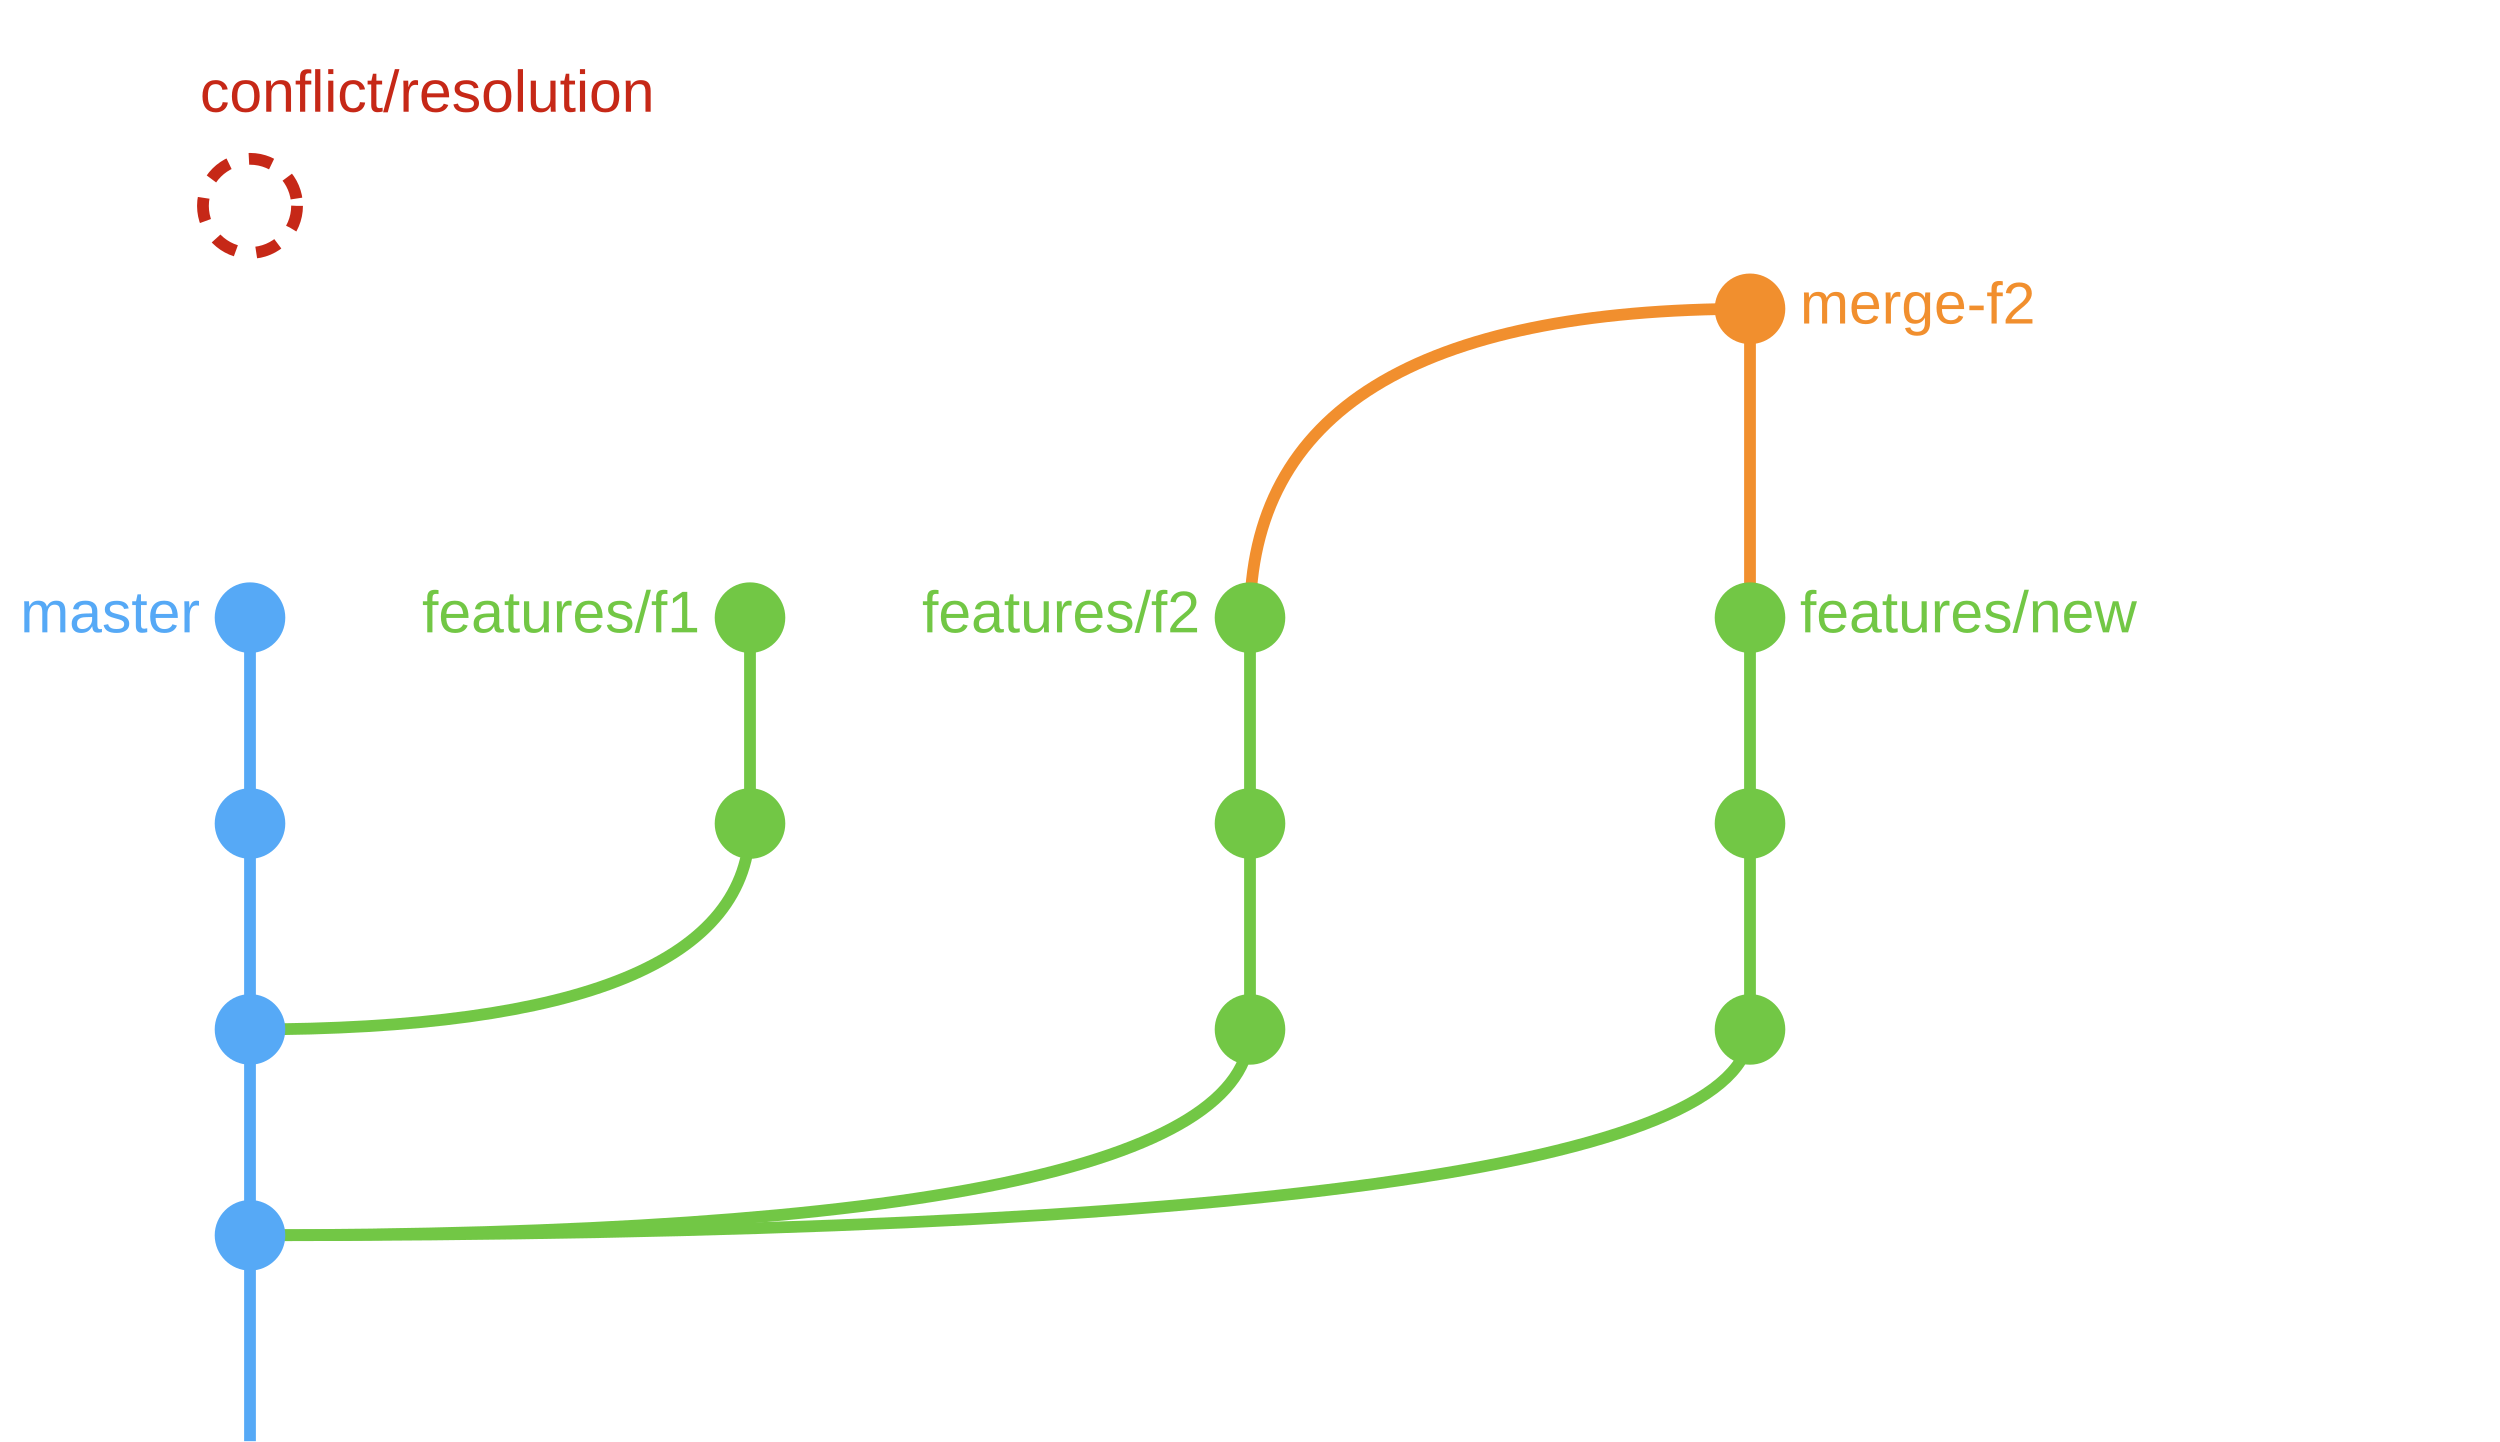
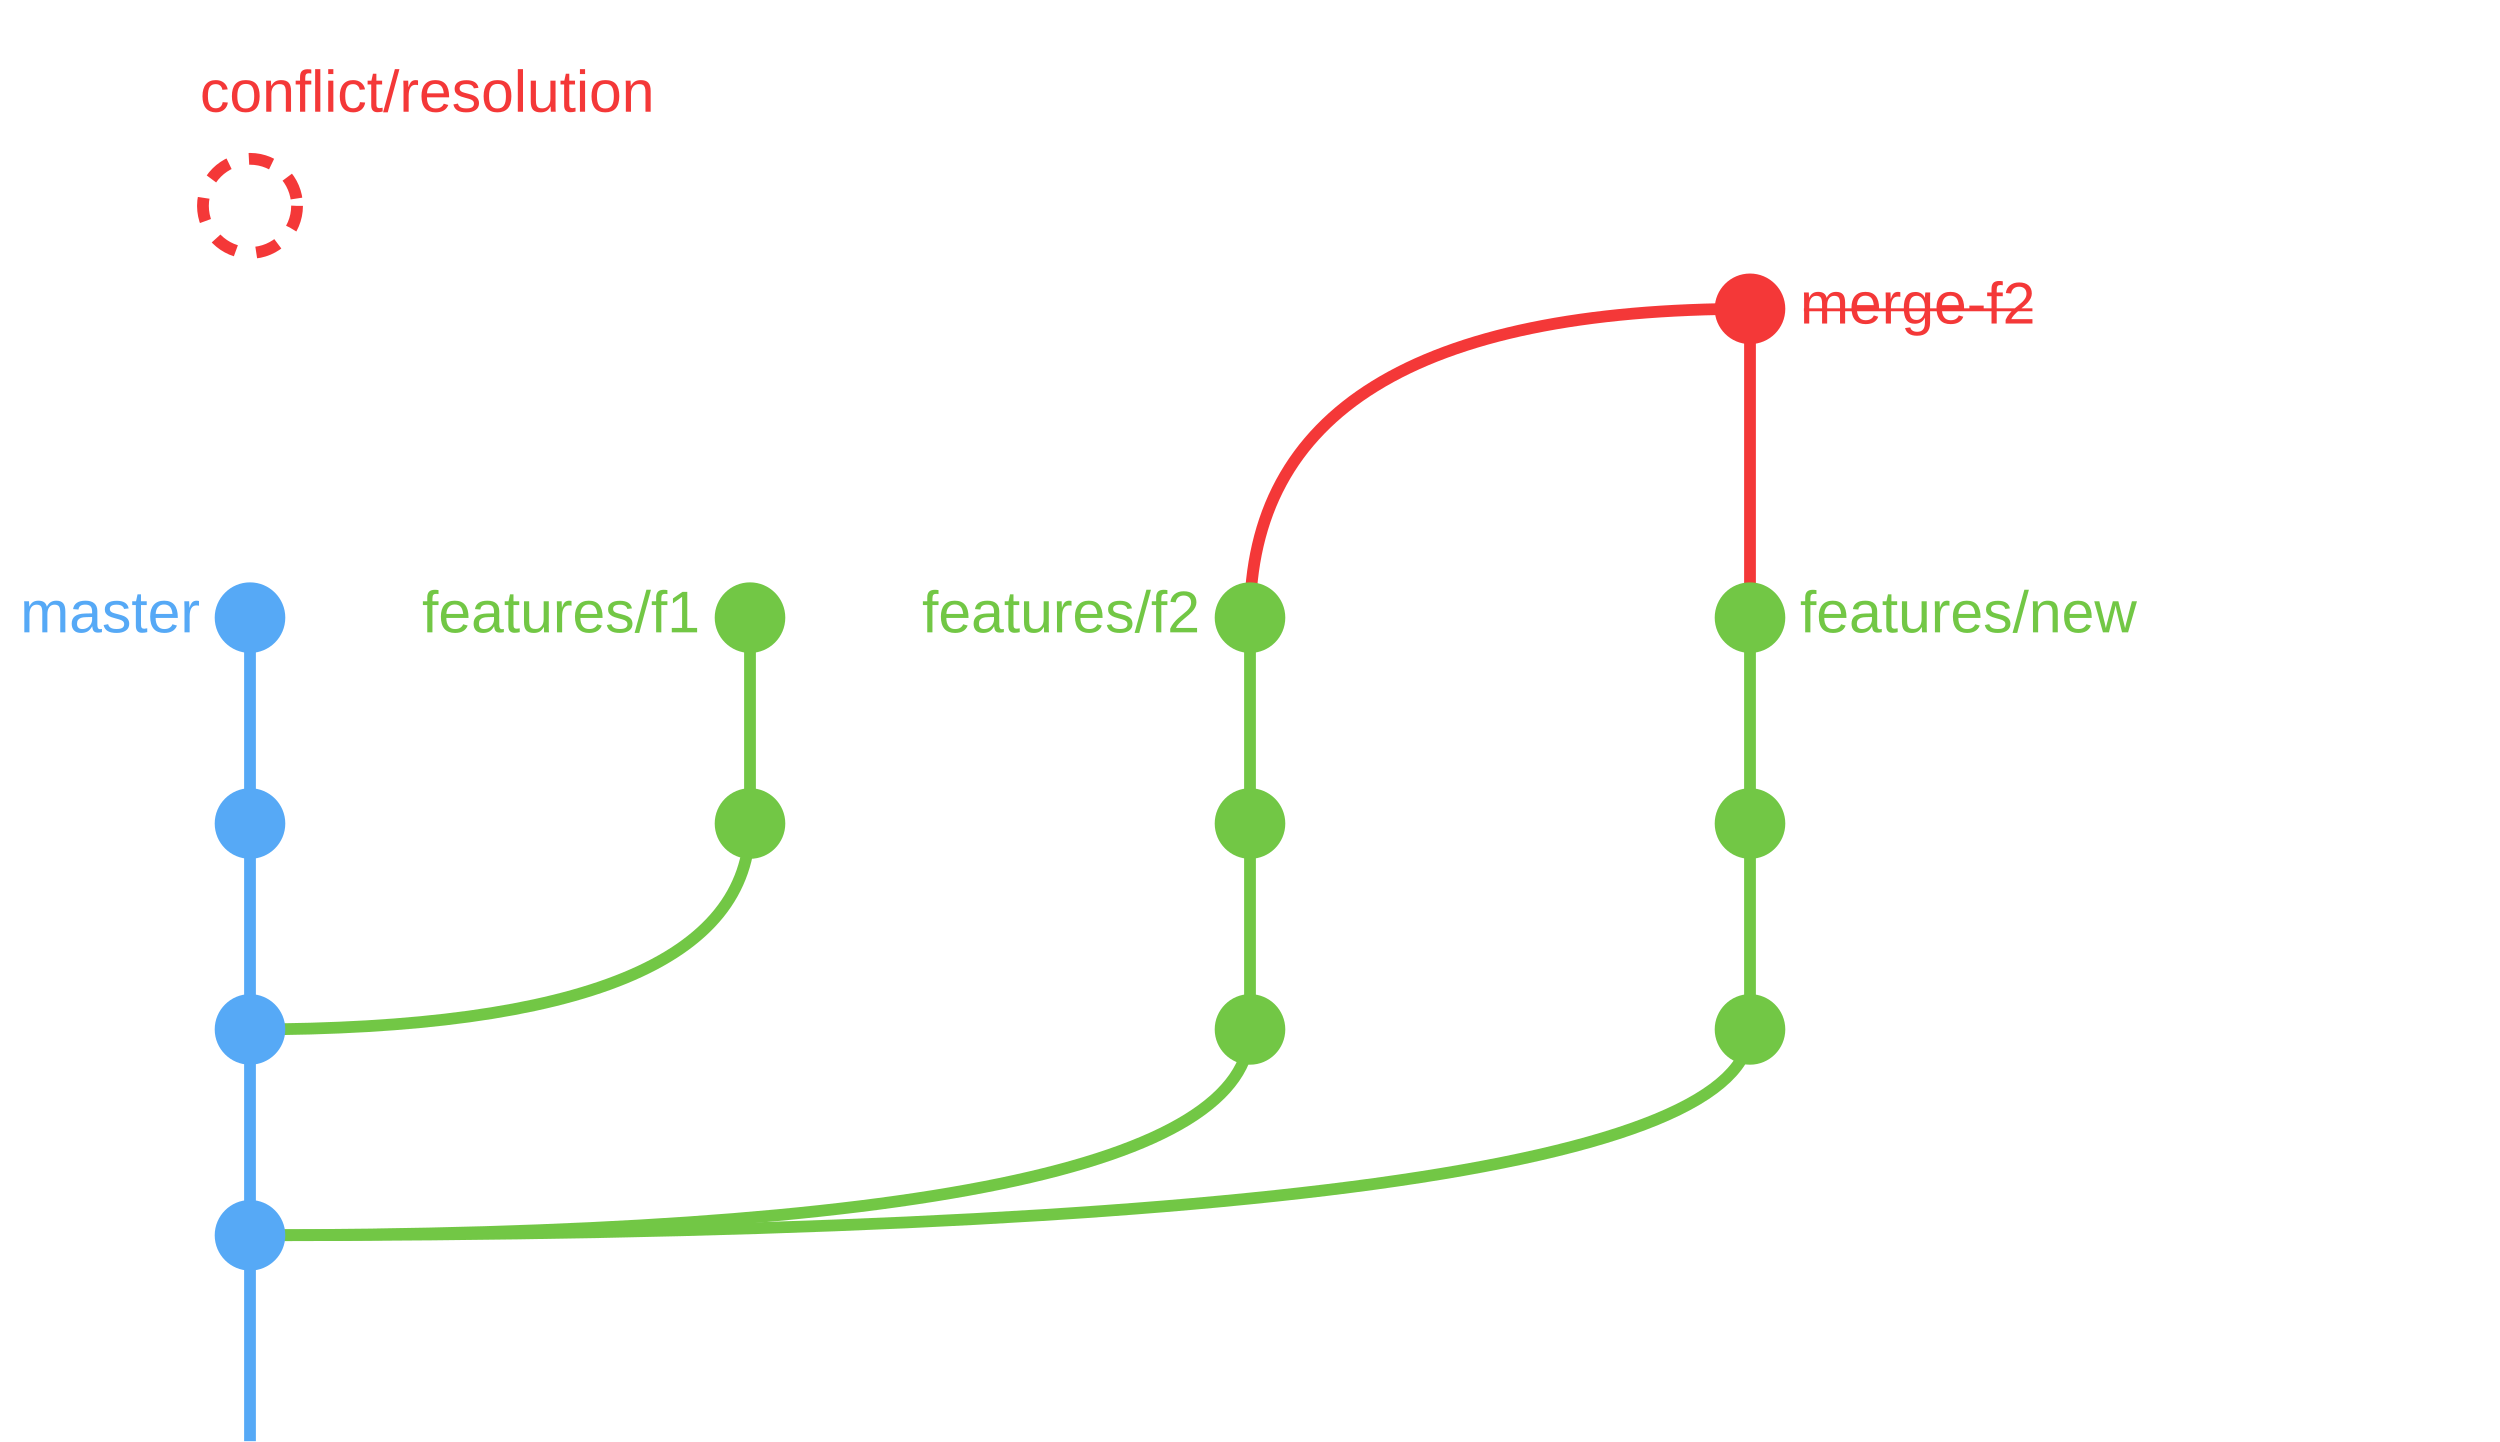
<svg xmlns="http://www.w3.org/2000/svg" version="1.1" id="Layer_1" height="490" width="850">
  <g>
-     <text x="85" y="70" dx="-17" dy="-32" font-size="20" fill="rgb(198,40,23)" font-family="Arial">conflict/resolution
+     <text x="85" y="70" dx="-17" dy="-32" font-size="20" fill="rgb(244,56,56)" font-family="Arial">conflict/resolution
    </text>
-     <circle cx="85" cy="70" r="16" fill="none" stroke-dasharray="8,7" stroke="rgb(198,40,23)" stroke-width="4" />
+     <circle cx="85" cy="70" r="16" fill="none" stroke-dasharray="8,7" stroke="rgb(244,56,56)" stroke-width="4" />
  </g>
  <g>
-     <path d="M 425 210 Q 425 105 595 105" stroke="rgb(241,143,46)" stroke-width="4" fill="none" />
-     <line x1="595" y1="210" x2="595" y2="105" stroke="rgb(241,143,46)" stroke-width="4" />
-     <circle cx="595" cy="105" r="12" fill="rgb(241,143,46)" />
-     <text x="595" y="105" dx="17" dy="5" font-size="20" fill="rgb(241,143,46)" font-family="Arial" text-anchor="start">
+     <path d="M 425 210 Q 425 105 595 105" stroke="rgb(244,56,56)" stroke-width="4" fill="none" />
+     <line x1="595" y1="210" x2="595" y2="105" stroke="rgb(244,56,56)" stroke-width="4" />
+     <circle cx="595" cy="105" r="12" fill="rgb(244,56,56)" />
+     <text x="595" y="105" dx="17" dy="5" font-size="20" fill="rgb(244,56,56)" font-family="Arial" text-anchor="start" text-decoration="line-through">
      merge-f2
    </text>
  </g>
  <g>
    <g>
      <path d="M 85 420 Q 595 420 595 350" stroke="rgb(114,199,69)" stroke-width="4" fill="none" />
      <circle cx="595" cy="350" r="12" fill="rgb(114,199,69)" />
      <text x="595" y="350" dx="17" dy="5" font-size="20" fill="rgb(114,199,69)" font-family="Arial" text-anchor="start" />
    </g>
    <g>
      <line x1="595" y1="350" x2="595" y2="280" stroke="rgb(114,199,69)" stroke-width="4" />
      <circle cx="595" cy="280" r="12" fill="rgb(114,199,69)" />
      <text x="595" y="280" dx="17" dy="5" font-size="20" fill="rgb(114,199,69)" font-family="Arial" text-anchor="start" />
    </g>
    <g>
      <line x1="595" y1="280" x2="595" y2="210" stroke="rgb(114,199,69)" stroke-width="4" />
      <circle cx="595" cy="210" r="12" fill="rgb(114,199,69)" />
      <text x="595" y="210" dx="17" dy="5" font-size="20" fill="rgb(114,199,69)" font-family="Arial" text-anchor="start">features/new
      </text>
    </g>
  </g>
  <g>
    <g>
      <path d="M 85 420 Q 425 420 425 350" stroke="rgb(114,199,69)" stroke-width="4" fill="none" />
      <circle cx="425" cy="350" r="12" fill="rgb(114,199,69)" />
      <text x="425" y="350" dx="-17" dy="5" font-size="20" fill="rgb(114,199,69)" font-family="Arial" text-anchor="end" />
    </g>
    <g>
      <line x1="425" y1="350" x2="425" y2="280" stroke="rgb(114,199,69)" stroke-width="4" />
      <circle cx="425" cy="280" r="12" fill="rgb(114,199,69)" />
      <text x="425" y="280" dx="-17" dy="5" font-size="20" fill="rgb(114,199,69)" font-family="Arial" text-anchor="end" />
    </g>
    <g>
      <line x1="425" y1="280" x2="425" y2="210" stroke="rgb(114,199,69)" stroke-width="4" />
      <circle cx="425" cy="210" r="12" fill="rgb(114,199,69)" />
      <text x="425" y="210" dx="-17" dy="5" font-size="20" fill="rgb(114,199,69)" font-family="Arial" text-anchor="end">
        features/f2
      </text>
    </g>
  </g>
  <g>
    <g>
      <path d="M 85 350 Q 255 350 255 280" stroke="rgb(114,199,69)" stroke-width="4" fill="none" />
      <circle cx="255" cy="280" r="12" fill="rgb(114,199,69)" />
      <text x="255" y="280" dx="-17" dy="5" font-size="20" fill="rgb(114,199,69)" font-family="Arial" text-anchor="end" />
    </g>
    <g>
      <line x1="255" y1="280" x2="255" y2="210" stroke="rgb(114,199,69)" stroke-width="4" />
      <circle cx="255" cy="210" r="12" fill="rgb(114,199,69)" />
      <text x="255" y="210" dx="-17" dy="5" font-size="20" fill="rgb(114,199,69)" font-family="Arial" text-anchor="end">
        features/f1
      </text>
    </g>
  </g>
  <g>
    <g>
      <line x1="85" y1="490" x2="85" y2="420" stroke="rgb(86,169,246)" stroke-width="4" />
      <circle cx="85" cy="420" r="12" fill="rgb(86,169,246)" />
      <text x="85" y="420" dx="-17" dy="5" font-size="20" fill="rgb(86,169,246)" font-family="Arial" text-anchor="end" />
    </g>
    <g>
      <line x1="85" y1="420" x2="85" y2="350" stroke="rgb(86,169,246)" stroke-width="4" />
      <circle cx="85" cy="350" r="12" fill="rgb(86,169,246)" />
      <text x="85" y="350" dx="-17" dy="5" font-size="20" fill="rgb(86,169,246)" font-family="Arial" text-anchor="end" />
    </g>
    <g>
      <line x1="85" y1="350" x2="85" y2="280" stroke="rgb(86,169,246)" stroke-width="4" />
      <circle cx="85" cy="280" r="12" fill="rgb(86,169,246)" />
      <text x="85" y="280" dx="-17" dy="5" font-size="20" fill="rgb(86,169,246)" font-family="Arial" text-anchor="end" />
    </g>
    <g>
      <line x1="85" y1="280" x2="85" y2="210" stroke="rgb(86,169,246)" stroke-width="4" />
      <circle cx="85" cy="210" r="12" fill="rgb(86,169,246)" />
      <text x="85" y="210" dx="-17" dy="5" font-size="20" fill="rgb(86,169,246)" font-family="Arial" text-anchor="end">
        master
      </text>
    </g>
  </g>
  Sorry, your browser does not support inline SVG.`
</svg>
